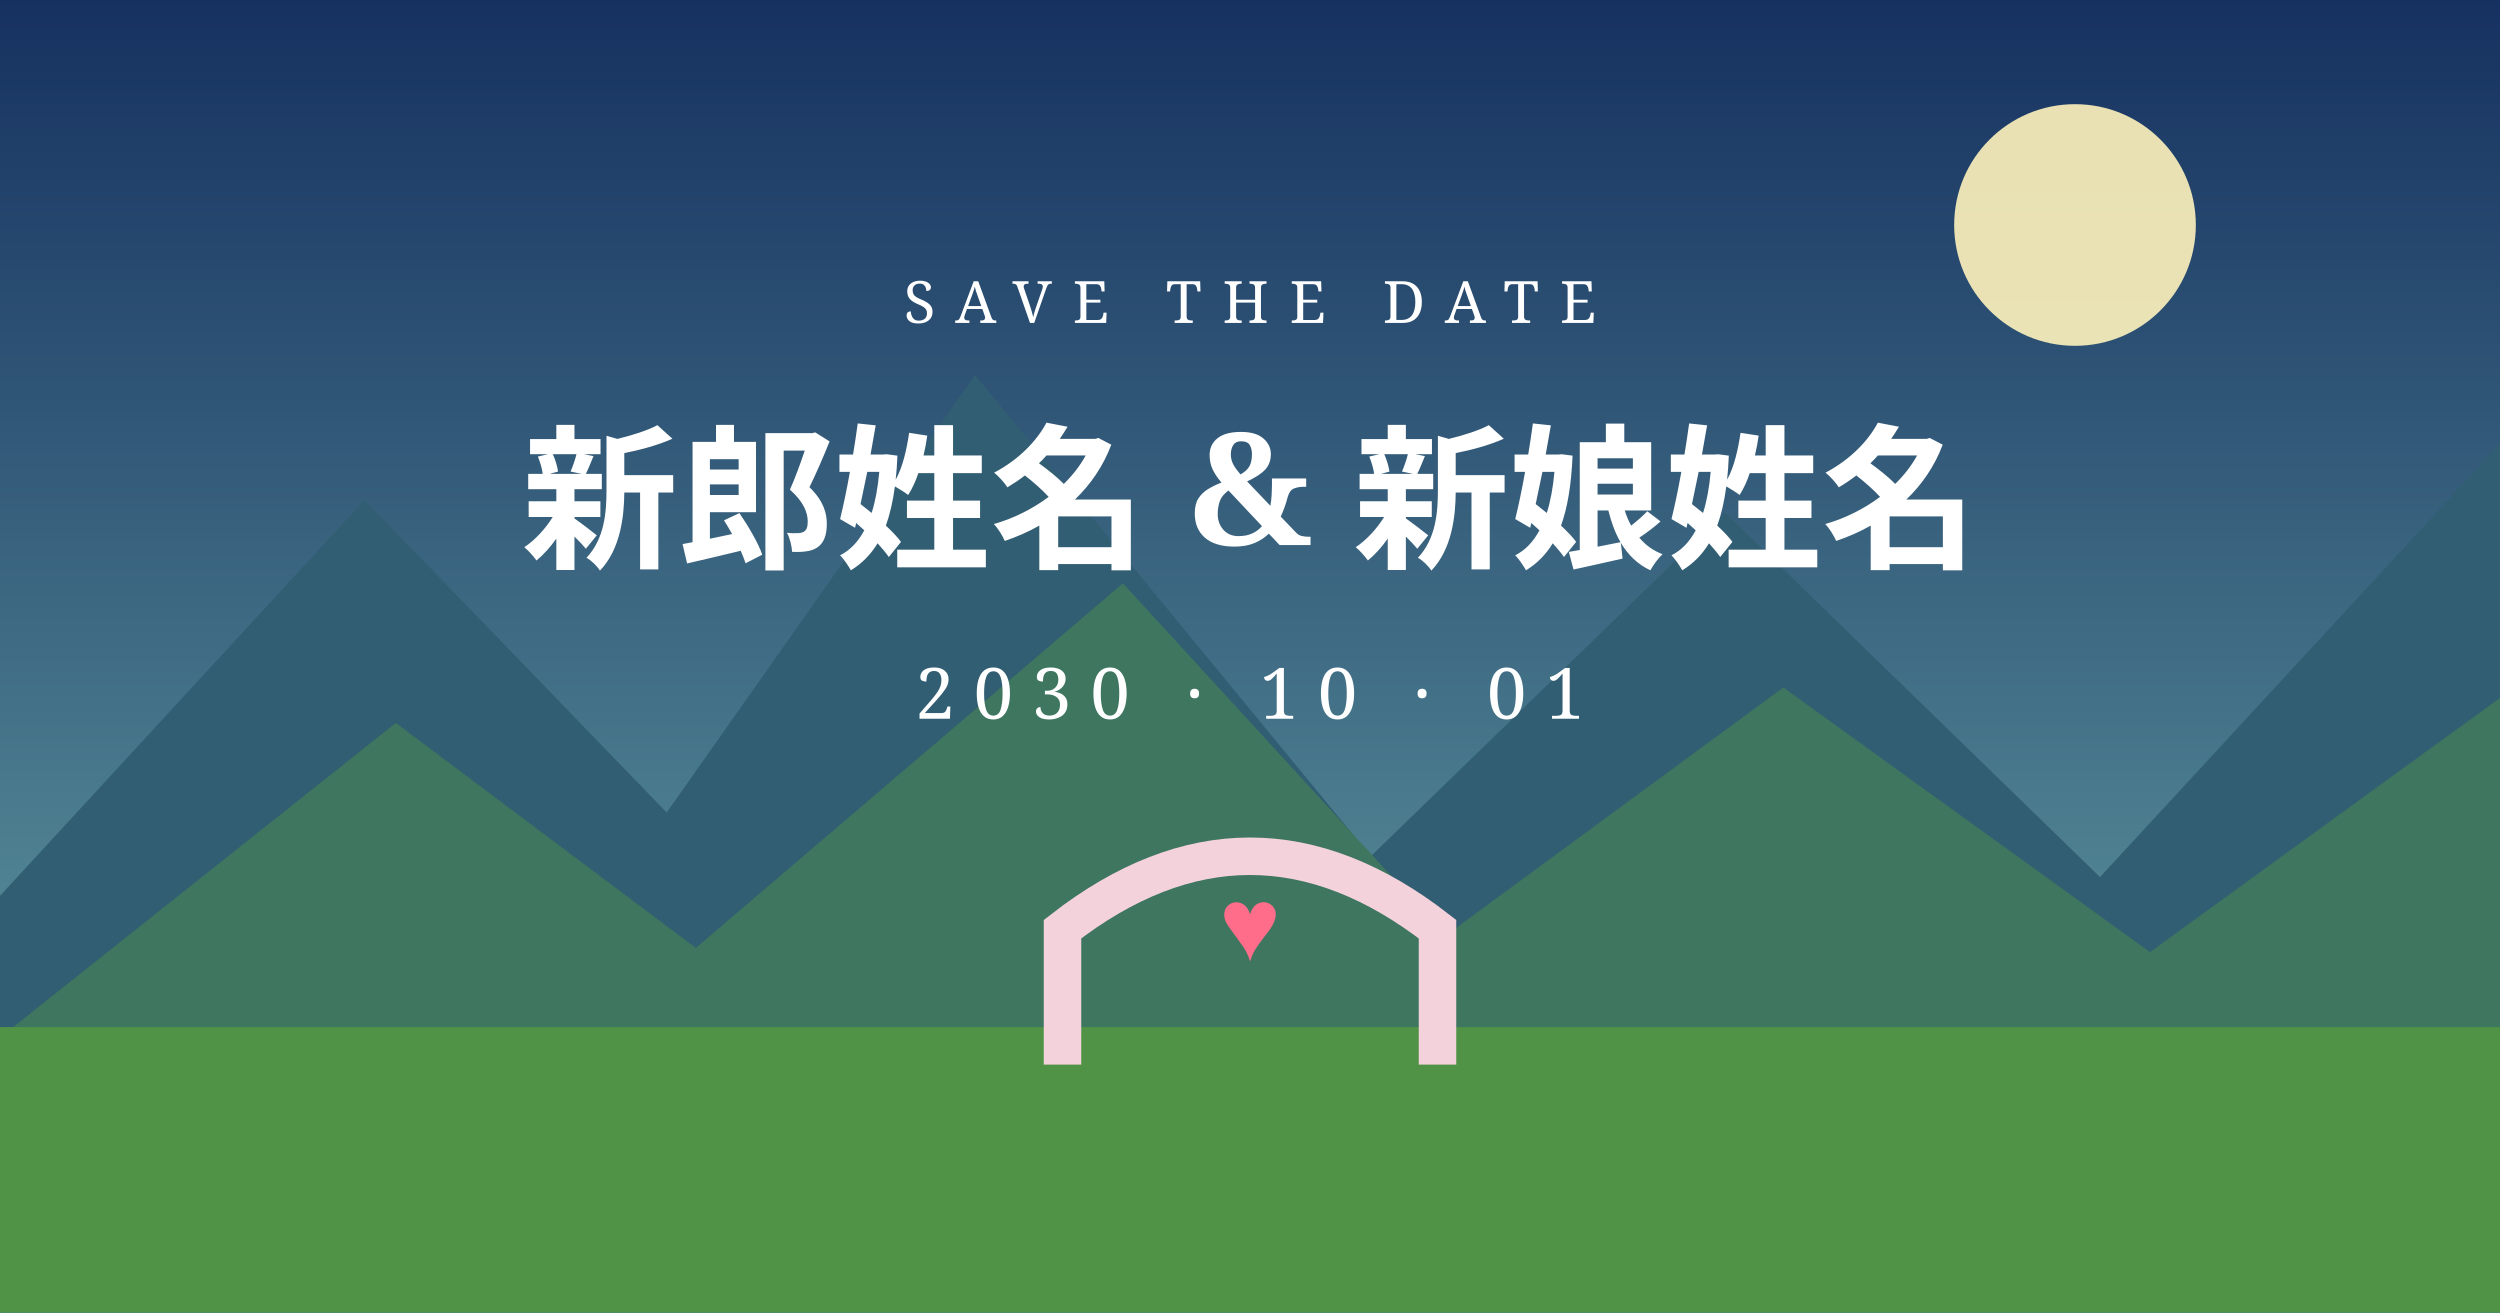
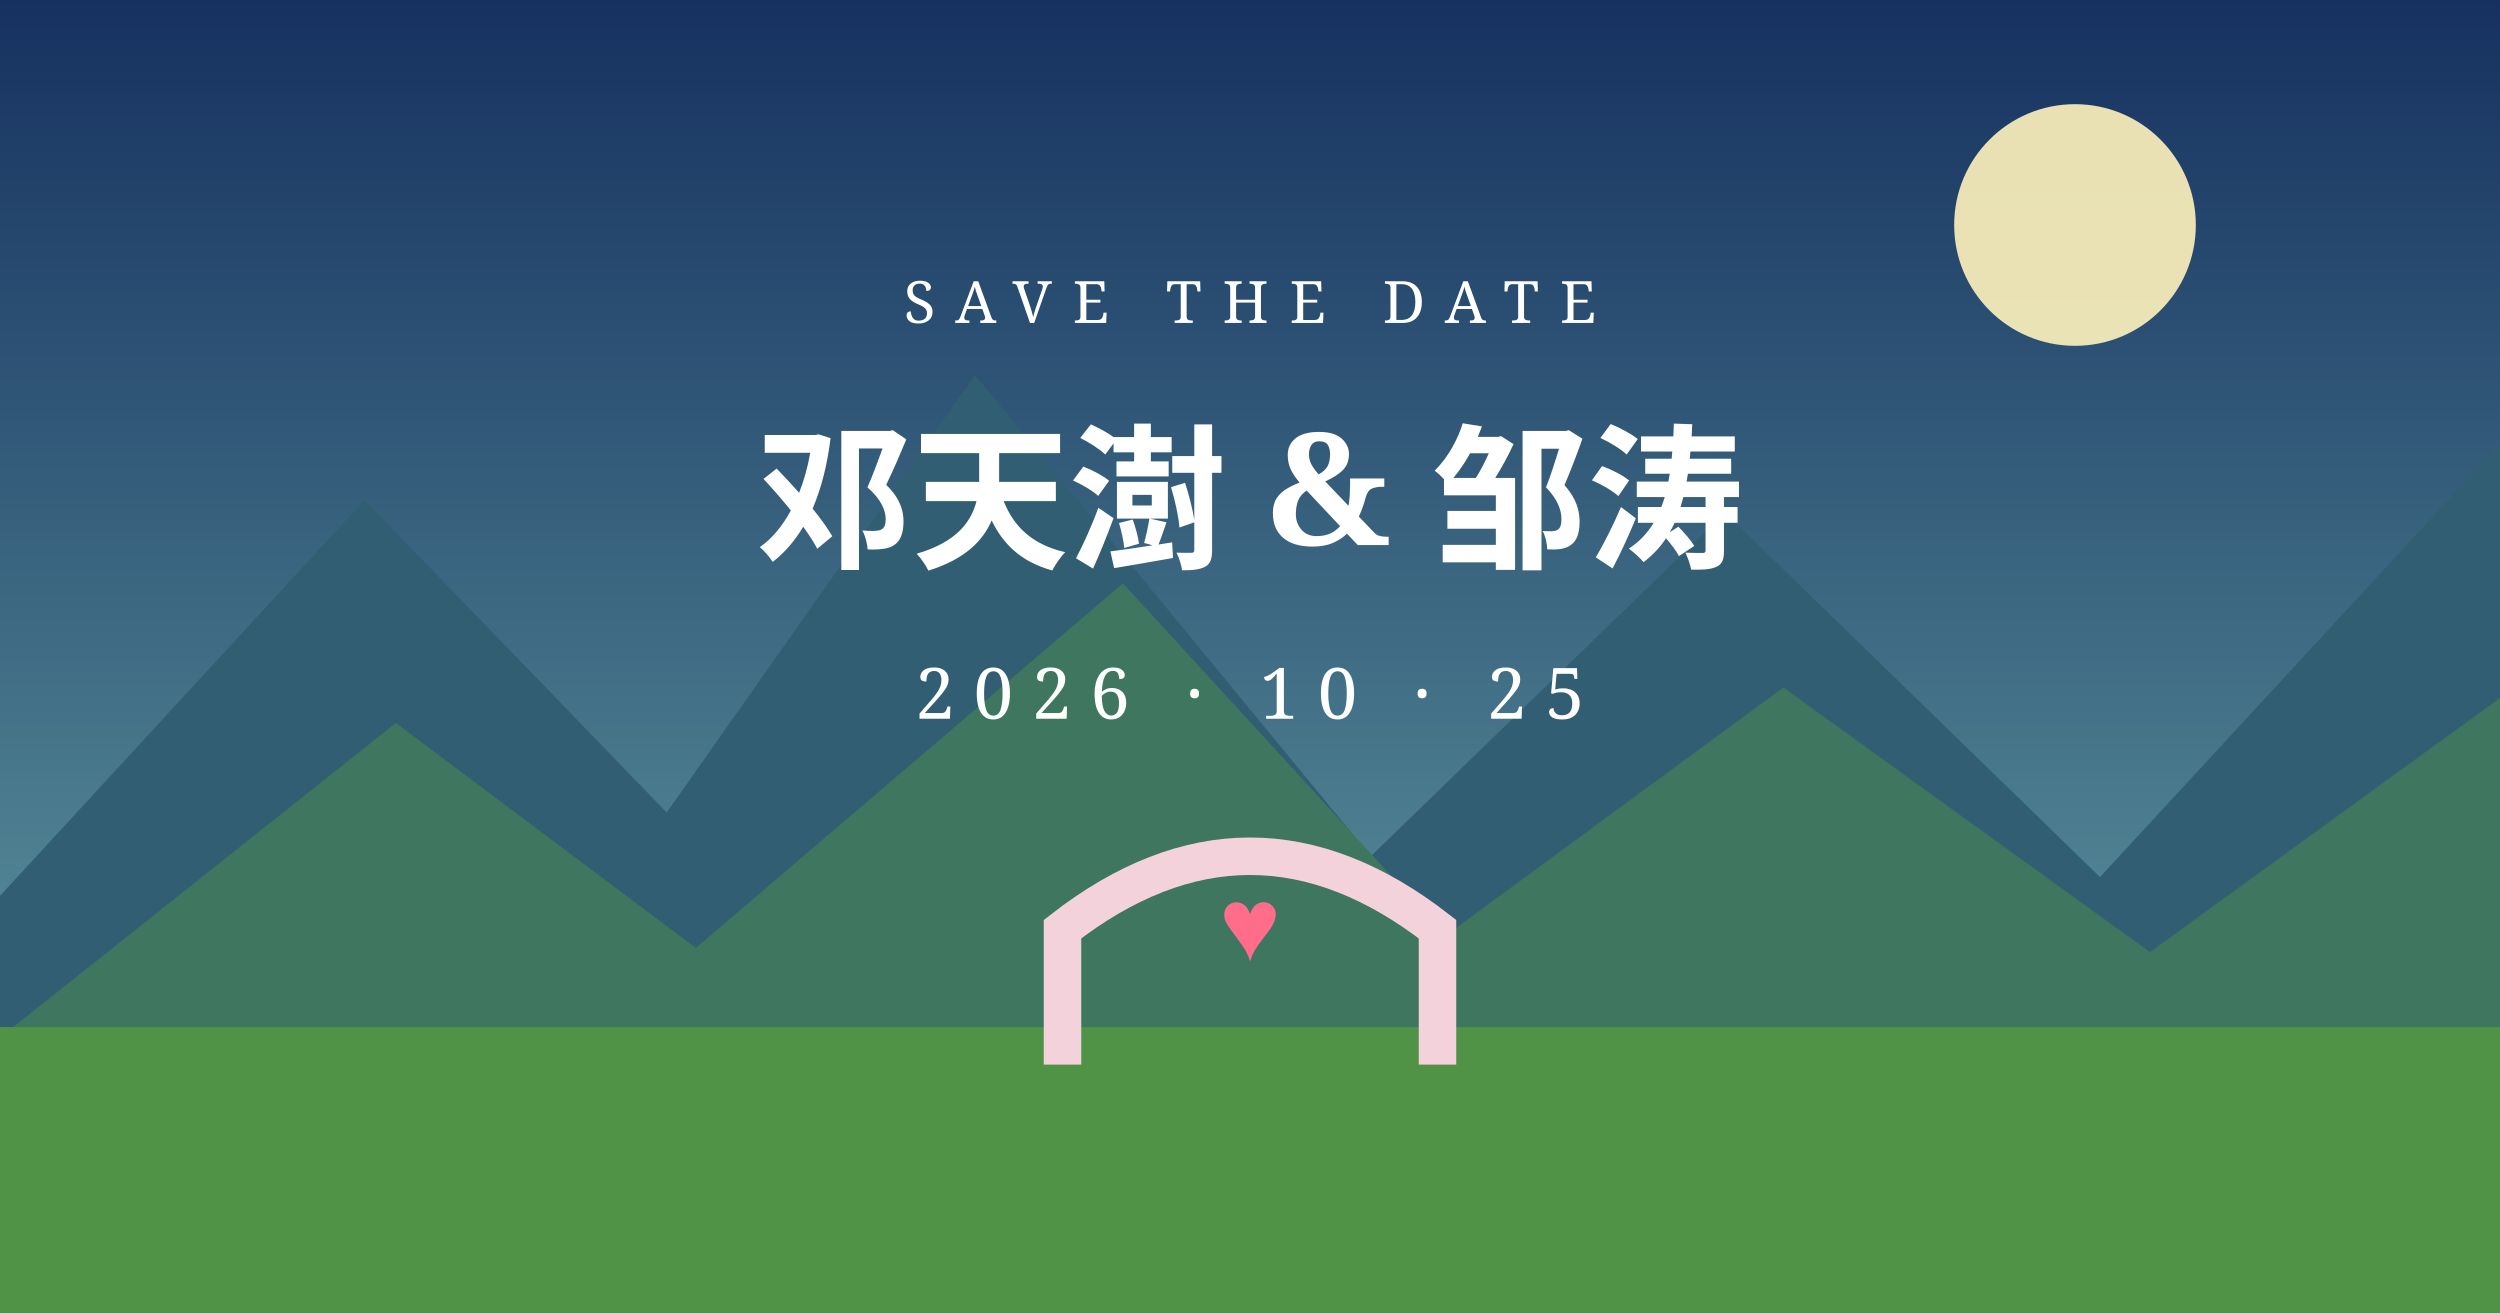
<svg xmlns="http://www.w3.org/2000/svg" width="1200" height="630" viewBox="0 0 1200 630">
  <defs>
    <linearGradient id="sky" x1="0" y1="0" x2="0" y2="1">
      <stop stop-color="#163160" />
      <stop offset="1" stop-color="#6aa9aa" />
    </linearGradient>
  </defs>
  <rect width="1200" height="630" fill="url(#sky)" />
  <circle cx="996" cy="108" r="58" fill="#fff3bc" opacity=".9" />
  <path d="M0 430L175 240l145 150 148-210 190 231 170-165 180 175 192-208v417H0Z" fill="#315e72" />
  <path d="M0 498l190-151 144 108 205-175 155 169 162-119 176 127 168-122v295H0Z" fill="#3e765f" />
  <rect y="493" width="1200" height="137" fill="#509347" />
  <g fill="#fff" text-anchor="middle" font-family="serif">
    <text x="600" y="155" font-size="28" letter-spacing="10">SAVE THE DATE</text>
-     <text x="600" y="267" font-size="75" font-weight="700">新郎姓名  &amp;  新娘姓名</text>
-     <text x="600" y="345" font-size="34" letter-spacing="9">2030 · 10 · 01</text>
+     <text x="600" y="267" font-size="75" font-weight="700">邓天澍  &amp;  邹涛</text>
+     <text x="600" y="345" font-size="34" letter-spacing="9">2026 · 10 · 25</text>
  </g>
  <g transform="translate(510 421)" fill="none" stroke="#f4d2db" stroke-width="18">
    <path d="M0 90V25Q90-45 180 25v65" />
  </g>
  <text x="600" y="461" text-anchor="middle" fill="#ff6d8b" font-size="50">♥</text>
</svg>
